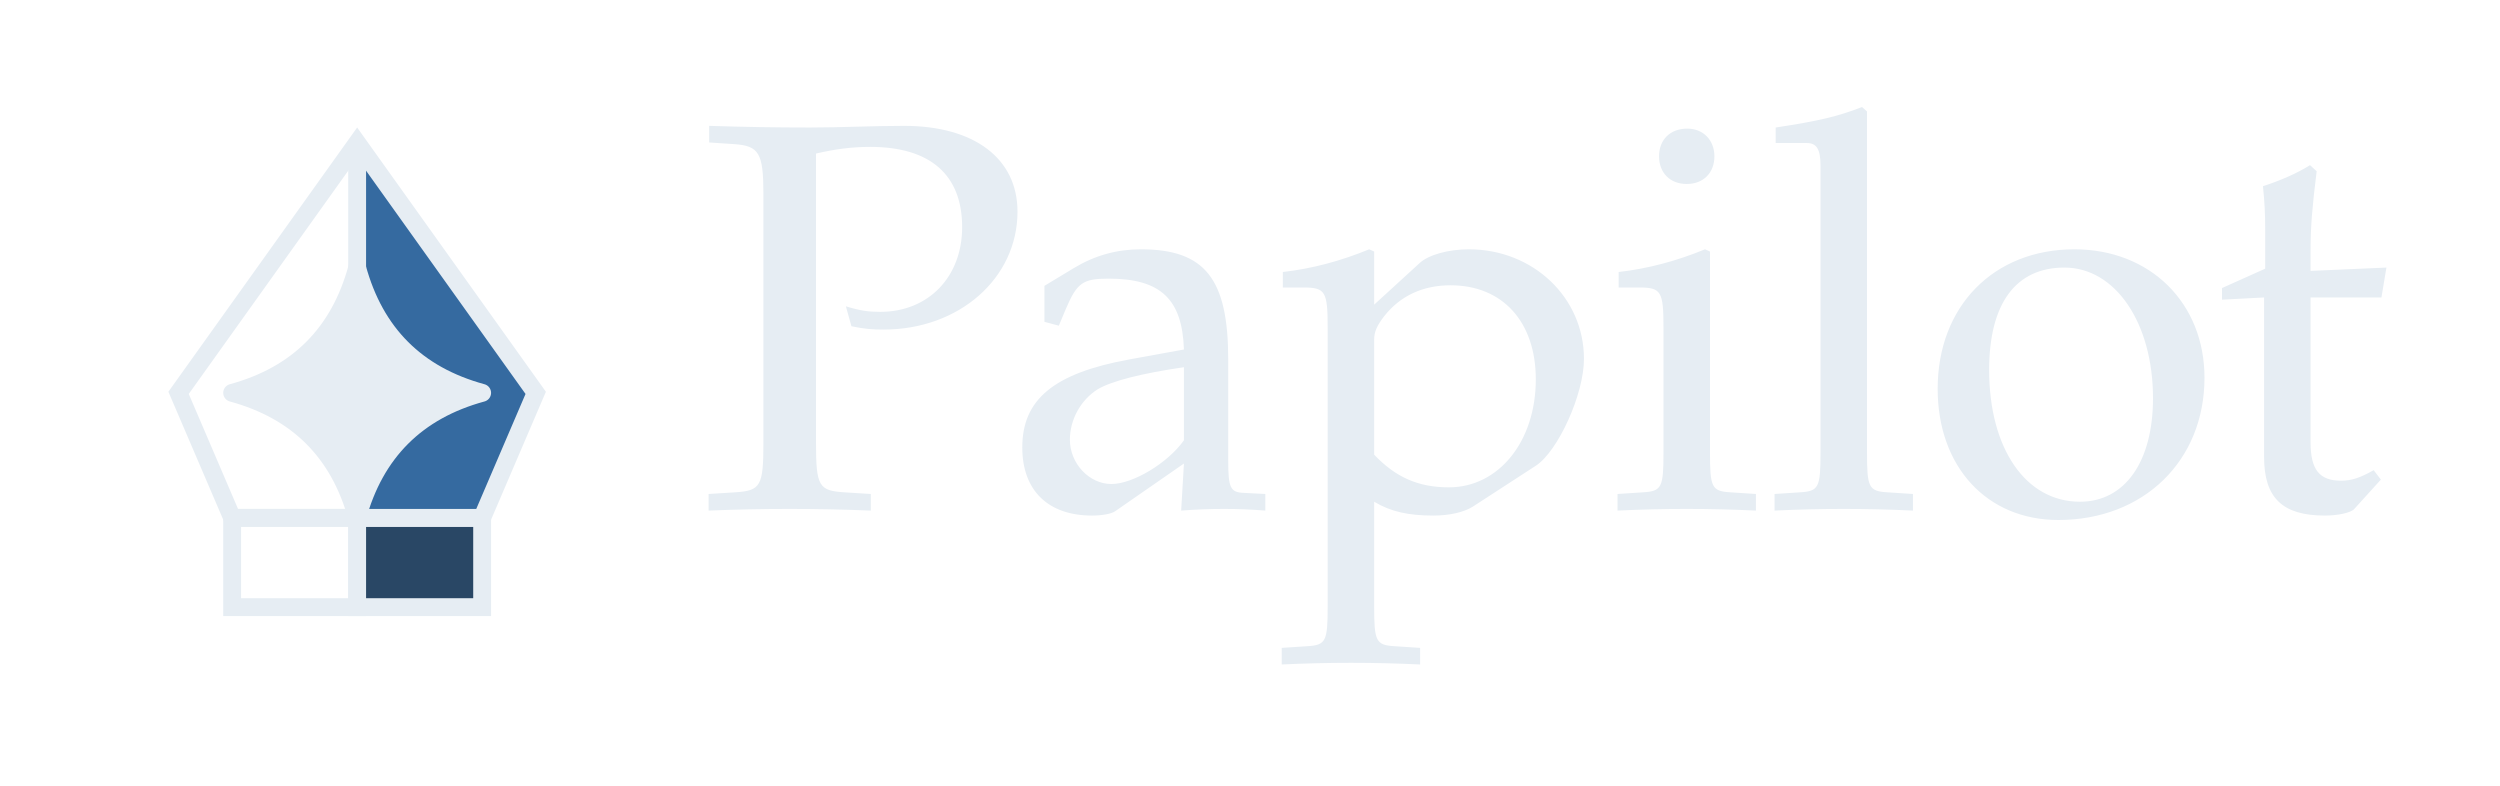
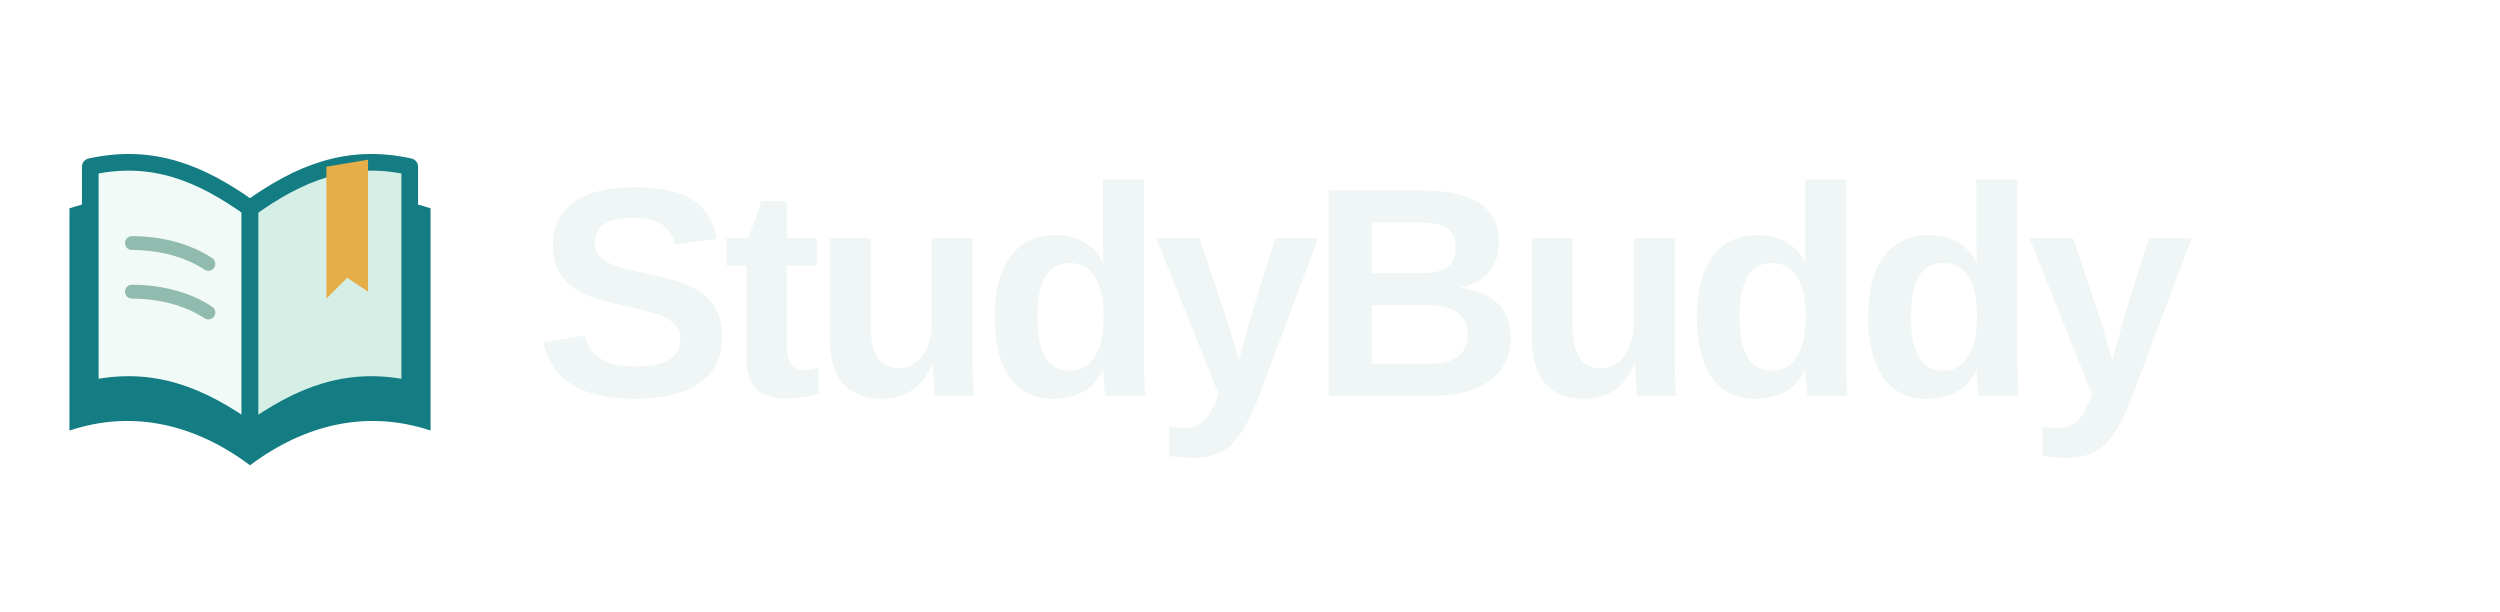
- <svg xmlns="http://www.w3.org/2000/svg" width="280" height="88" viewBox="0 0 280 88" fill="none" role="img" aria-labelledby="title">
-   <g transform="translate(8 10)">
-     <rect x="18" y="48" width="14" height="10" stroke="#E6EDF3" stroke-width="2" />
-     <rect x="32" y="48" width="14" height="10" fill="#294765" stroke="#E6EDF3" stroke-width="2" />
-     <path d="M32 6L52 34L46 48H32V6Z" fill="#356AA0" />
-     <path d="M32 6L52 34L46 48H18L12 34L32 6Z" stroke="#E6EDF3" stroke-width="2" stroke-linejoin="miter" stroke-miterlimit="2" />
-     <path d="M32 6V20" stroke="#E6EDF3" stroke-width="2" />
-     <path d="M32 20Q35 31 46 34Q35 37 32 48Q29 37 18 34Q29 31 32 20Z" fill="#E6EDF3" stroke="#E6EDF3" stroke-width="2" stroke-linejoin="round" />
+ <svg xmlns="http://www.w3.org/2000/svg" width="360" height="88" viewBox="0 0 360 88" role="img" aria-label="StudyBuddy">
+   <g transform="translate(4 12)">
+     <path d="M6 18C15 15 24 17 32 23C40 17 49 15 58 18V50C49 47 40 49 32 55C24 49 15 47 6 50Z" fill="#137D83" />
+     <path d="M9 12C18 10 25 13 32 18V50C25 45 18 42 9 44Z" fill="#F1FAF6" stroke="#137D83" stroke-width="2.4" stroke-linejoin="round" />
+     <path d="M32 18C39 13 46 10 55 12V44C46 42 39 45 32 50Z" fill="#D5EEE6" stroke="#137D83" stroke-width="2.4" stroke-linejoin="round" />
+     <path d="M43 12L49 11V30L46 28L43 31Z" fill="#E6AE49" />
+     <path d="M15 23C19 23 23 24 26 26M15 30C19 30 23 31 26 33" stroke="#92BBB0" stroke-width="2" stroke-linecap="round" />
  </g>
-   <path fill="#E6EDF3" transform="translate(78 57) scale(0.062 -0.062)" d="M580 537C580 633 502 692 375 692C318 692 262 689 205 689C144 689 84 690 23 692V662L68 659C113 656 121 643 121 569V120C121 41 116 33 70 30L22 27V-3C71 -1 119 0 168 0C217 0 266 -1 315 -3V27L267 30C221 33 216 41 216 120V642C251 650 280 654 314 654C422 654 480 604 480 509C480 419 419 356 332 356C311 356 296 358 270 366L280 330C304 325 318 324 338 324C475 324 580 417 580 537ZM1027.647 -3V27L988.647 29C964.647 30 960.647 38 960.647 87V270C960.647 416 918.647 469 802.647 469C759.647 469 719.647 458 681.647 435L628.647 403V338L654.647 331L667.647 362C687.647 409 698.647 416 744.647 416C838.647 416 877.647 379 880.647 288L781.647 270C645.647 245 588.647 198 588.647 111C588.647 33 635.647 -12 714.647 -12C732.647 -12 749.647 -9 756.647 -4L880.647 82L875.647 -3C901.647 -1 927.647 0 953.647 0C978.647 0 1002.647 -1 1027.647 -3ZM880.647 124C851.647 83 788.647 45 749.647 45C709.647 45 674.647 82 674.647 125C674.647 162 694.647 197 724.647 216C749.647 231 804.647 245 880.647 256ZM1603.294 271C1603.294 382 1511.294 469 1395.294 469C1358.294 469 1322.294 459 1306.294 444L1224.294 369V465L1215.294 469C1164.294 448 1112.294 434 1059.294 428V400H1096.294C1136.294 400 1140.294 393 1140.294 327V-176C1140.294 -239 1137.294 -246 1103.294 -248L1057.294 -251V-281C1099.294 -279 1140.294 -278 1182.294 -278C1224.294 -278 1265.294 -279 1307.294 -281V-251L1261.294 -248C1227.294 -246 1224.294 -239 1224.294 -176V13C1254.294 -5 1286.294 -12 1331.294 -12C1360.294 -12 1386.294 -6 1402.294 4L1516.294 78C1556.294 104 1603.294 207 1603.294 271ZM1516.294 234C1516.294 122 1449.294 39 1359.294 39C1304.294 39 1263.294 57 1224.294 98V306C1224.294 320 1229.294 331 1242.294 348C1271.294 385 1312.294 404 1362.294 404C1456.294 404 1516.294 338 1516.294 234ZM1913.941 -3V27L1867.941 30C1833.941 32 1830.941 39 1830.941 102V465L1821.941 469C1770.941 448 1718.941 434 1665.941 428V400H1702.941C1742.941 400 1746.941 393 1746.941 327V102C1746.941 39 1743.941 32 1709.941 30L1663.941 27V-3C1705.941 -1 1746.941 0 1788.941 0C1830.941 0 1871.941 -1 1913.941 -3ZM1838.941 637C1838.941 666 1818.941 687 1789.941 687C1758.941 687 1738.941 667 1738.941 637C1738.941 607 1758.941 587 1788.941 587C1818.941 587 1838.941 607 1838.941 637ZM2197.588 -3V27L2151.588 30C2117.588 32 2114.588 39 2114.588 102V718L2105.588 726C2061.588 709 2028.588 701 1949.588 689V661H2005.588C2023.588 661 2030.588 650 2030.588 620V102C2030.588 39 2027.588 32 1993.588 30L1947.588 27V-3C1989.588 -1 2030.588 0 2072.588 0C2114.588 0 2155.588 -1 2197.588 -3ZM2724.235 237C2724.235 372 2626.235 469 2489.235 469C2343.235 469 2242.235 366 2242.235 217C2242.235 76 2331.235 -20 2460.235 -20C2614.235 -20 2724.235 87 2724.235 237ZM2631.235 200C2631.235 85 2580.235 13 2499.235 13C2401.235 13 2335.235 109 2335.235 251C2335.235 371 2383.235 436 2471.235 436C2563.235 436 2631.235 336 2631.235 200ZM3052.882 436 2915.882 430V468C2915.882 510 2918.882 546 2926.882 610L2914.882 621C2890.882 606 2860.882 593 2829.882 583C2832.882 553 2833.882 534 2833.882 504V434L2755.882 399V378L2831.882 382V94C2831.882 20 2864.882 -12 2941.882 -12C2964.882 -12 2988.882 -7 2994.882 0L3042.882 53L3029.882 70C3004.882 56 2989.882 51 2970.882 51C2931.882 51 2915.882 71 2915.882 120V382H3043.882Z" />
+   <text x="77" y="57" fill="#EFF6F5" font-family="Helvetica Neue,Arial,sans-serif" font-size="43" font-weight="600" letter-spacing="-1.6">StudyBuddy</text>
</svg>
